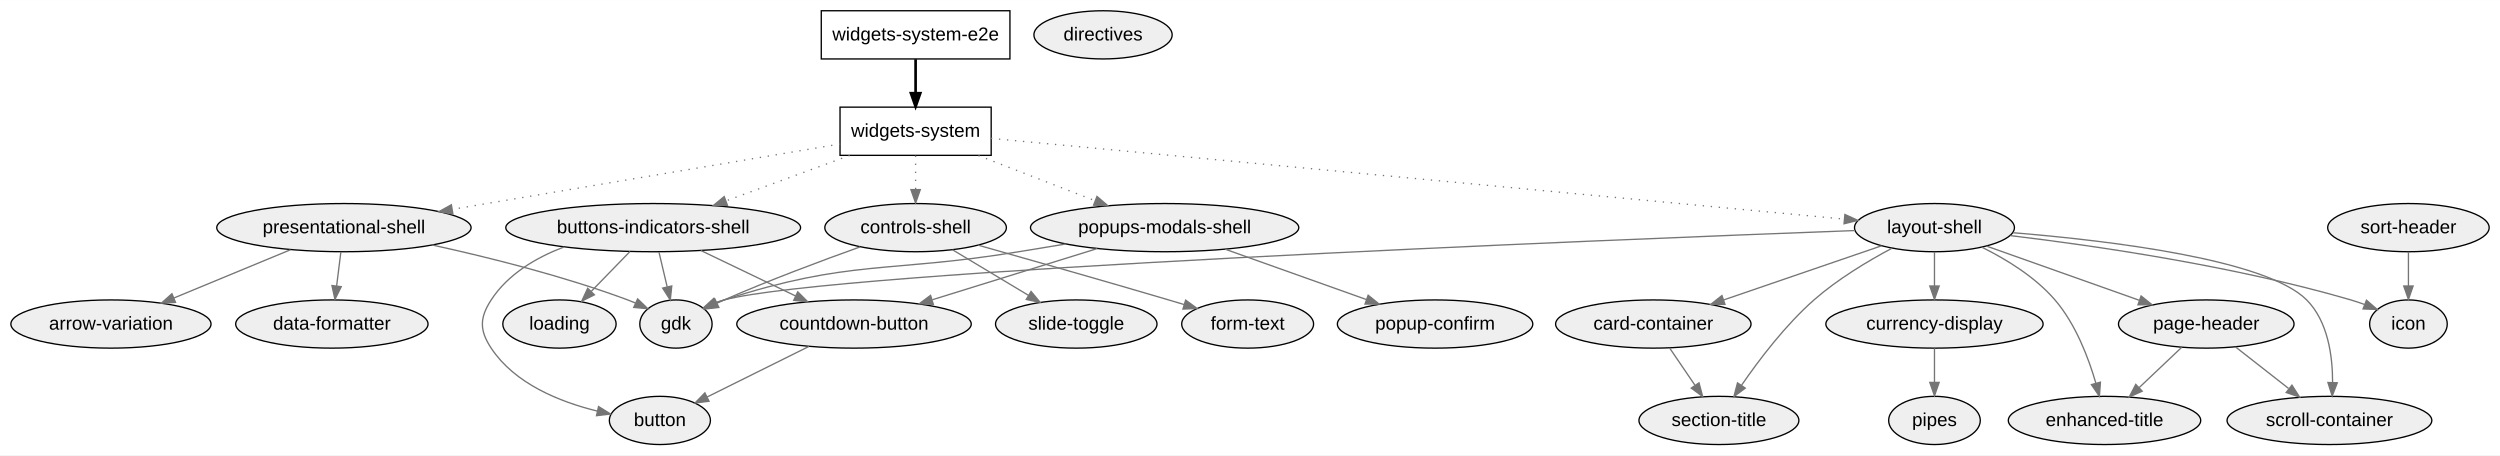
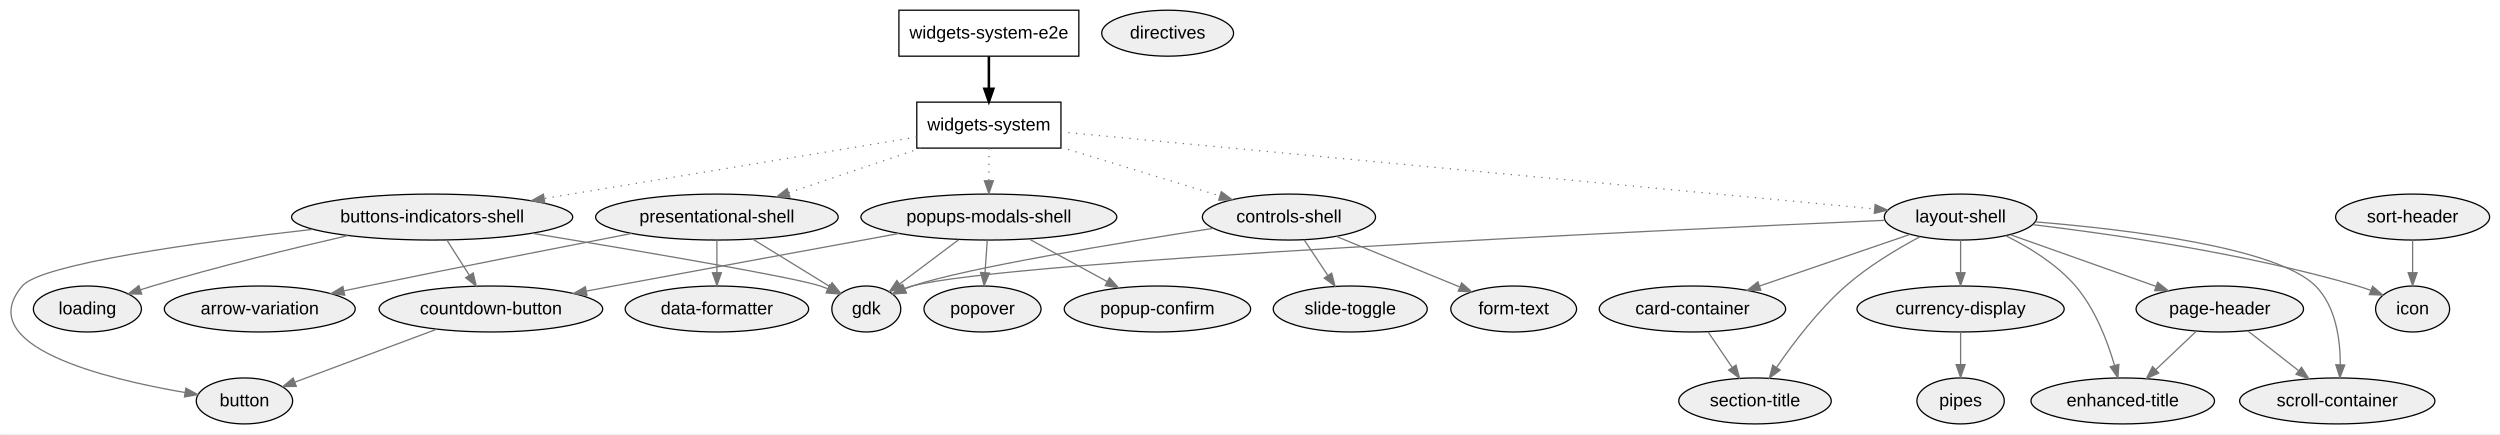
- <svg xmlns="http://www.w3.org/2000/svg" width="1867pt" height="340pt" viewBox="0.00 0.00 1867.26 339.98">
+ <svg xmlns="http://www.w3.org/2000/svg" width="1958pt" height="340pt" viewBox="0.00 0.00 1957.79 339.98">
  <g id="graph0" class="graph" transform="scale(1 1) rotate(0) translate(7.992 331.992)">
-     <polygon fill="#ffffff" stroke="transparent" points="-7.992,7.992 -7.992,-331.992 1859.27,-331.992 1859.27,7.992 -7.992,7.992" />
+     <polygon fill="#ffffff" stroke="transparent" points="-7.992,7.992 -7.992,-331.992 1949.798,-331.992 1949.798,7.992 -7.992,7.992" />
    <g id="node1" class="node">
-       <ellipse fill="#efefef" stroke="#000000" cx="74.875" cy="-90" rx="74.75" ry="18" />
-       <text text-anchor="middle" x="74.875" y="-85.8" font-family="Arial" font-size="14.00" fill="#000000">arrow-variation</text>
+       <ellipse fill="#efefef" stroke="#000000" cx="195.404" cy="-90" rx="74.75" ry="18" />
+       <text text-anchor="middle" x="195.404" y="-85.8" font-family="Arial" font-size="14.00" fill="#000000">arrow-variation</text>
    </g>
    <g id="node2" class="node">
-       <ellipse fill="#efefef" stroke="#000000" cx="484.875" cy="-18" rx="37.754" ry="18" />
-       <text text-anchor="middle" x="484.875" y="-13.8" font-family="Arial" font-size="14.00" fill="#000000">button</text>
+       <ellipse fill="#efefef" stroke="#000000" cx="183.404" cy="-18" rx="37.754" ry="18" />
+       <text text-anchor="middle" x="183.404" y="-13.8" font-family="Arial" font-size="14.00" fill="#000000">button</text>
    </g>
    <g id="node3" class="node">
-       <ellipse fill="#efefef" stroke="#000000" cx="479.875" cy="-162" rx="110.101" ry="18" />
-       <text text-anchor="middle" x="479.875" y="-157.8" font-family="Arial" font-size="14.00" fill="#000000">buttons-indicators-shell</text>
+       <ellipse fill="#efefef" stroke="#000000" cx="330.404" cy="-162" rx="110.101" ry="18" />
+       <text text-anchor="middle" x="330.404" y="-157.8" font-family="Arial" font-size="14.00" fill="#000000">buttons-indicators-shell</text>
    </g>
    <g id="edge2" class="edge">
-       <path fill="none" stroke="#757575" d="M413.152,-147.538C392.174,-139.51 371.27,-127.105 358.875,-108 350.166,-94.577 350.067,-85.358 358.875,-72 376.377,-45.457 409.926,-31.911 438.007,-25.026" />
-       <polygon fill="#757575" stroke="#757575" points="439.068,-28.375 448.065,-22.779 437.542,-21.543 439.068,-28.375" />
+       <path fill="none" stroke="#757575" d="M236.665,-152.385C147.269,-142.248 24.093,-125.367 9.403,-108 -30.312,-61.045 72.893,-35.519 136.93,-24.577" />
+       <polygon fill="#757575" stroke="#757575" points="137.544,-28.023 146.843,-22.945 136.407,-21.116 137.544,-28.023" />
    </g>
    <g id="node4" class="node">
-       <ellipse fill="#efefef" stroke="#000000" cx="496.875" cy="-90" rx="27" ry="18" />
-       <text text-anchor="middle" x="496.875" y="-85.8" font-family="Arial" font-size="14.00" fill="#000000">gdk</text>
+       <ellipse fill="#efefef" stroke="#000000" cx="670.404" cy="-90" rx="27" ry="18" />
+       <text text-anchor="middle" x="670.404" y="-85.8" font-family="Arial" font-size="14.00" fill="#000000">gdk</text>
    </g>
    <g id="edge1" class="edge">
-       <path fill="none" stroke="#757575" d="M484.164,-143.831C486.031,-135.927 488.26,-126.487 490.326,-117.737" />
-       <polygon fill="#757575" stroke="#757575" points="493.753,-118.45 492.645,-107.913 486.941,-116.841 493.753,-118.45" />
+       <path fill="none" stroke="#757575" d="M408.874,-149.263C491.731,-135.622 613.285,-114.992 634.404,-108 636.294,-107.374 638.21,-106.664 640.122,-105.897" />
+       <polygon fill="#757575" stroke="#757575" points="641.809,-108.977 649.516,-101.707 638.957,-102.585 641.809,-108.977" />
    </g>
    <g id="node5" class="node">
-       <ellipse fill="#efefef" stroke="#000000" cx="629.875" cy="-90" rx="87.571" ry="18" />
-       <text text-anchor="middle" x="629.875" y="-85.8" font-family="Arial" font-size="14.00" fill="#000000">countdown-button</text>
+       <ellipse fill="#efefef" stroke="#000000" cx="376.404" cy="-90" rx="87.571" ry="18" />
+       <text text-anchor="middle" x="376.404" y="-85.8" font-family="Arial" font-size="14.00" fill="#000000">countdown-button</text>
    </g>
    <g id="edge3" class="edge">
-       <path fill="none" stroke="#757575" d="M515.423,-144.937C536.667,-134.74 563.815,-121.709 586.338,-110.897" />
-       <polygon fill="#757575" stroke="#757575" points="587.857,-114.051 595.357,-106.568 584.827,-107.74 587.857,-114.051" />
+       <path fill="none" stroke="#757575" d="M342.011,-143.831C347.281,-135.583 353.618,-125.663 359.41,-116.599" />
+       <polygon fill="#757575" stroke="#757575" points="362.524,-118.225 364.959,-107.913 356.625,-114.456 362.524,-118.225" />
    </g>
    <g id="node6" class="node">
-       <ellipse fill="#efefef" stroke="#000000" cx="409.875" cy="-90" rx="42.328" ry="18" />
-       <text text-anchor="middle" x="409.875" y="-85.8" font-family="Arial" font-size="14.00" fill="#000000">loading</text>
+       <ellipse fill="#efefef" stroke="#000000" cx="60.404" cy="-90" rx="42.328" ry="18" />
+       <text text-anchor="middle" x="60.404" y="-85.8" font-family="Arial" font-size="14.00" fill="#000000">loading</text>
    </g>
    <g id="edge4" class="edge">
-       <path fill="none" stroke="#757575" d="M462.571,-144.202C453.796,-135.176 443.006,-124.078 433.481,-114.28" />
-       <polygon fill="#757575" stroke="#757575" points="435.977,-111.827 426.497,-107.097 430.958,-116.707 435.977,-111.827" />
+       <path fill="none" stroke="#757575" d="M264.308,-147.473C220.616,-137.437 162.241,-123.2 111.403,-108 108.3,-107.072 105.107,-106.067 101.904,-105.023" />
+       <polygon fill="#757575" stroke="#757575" points="102.944,-101.68 92.35,-101.811 100.713,-108.316 102.944,-101.68" />
    </g>
    <g id="edge9" class="edge">
-       <path fill="none" stroke="#757575" d="M596.244,-73.301C573.45,-61.982 543.378,-47.05 520.228,-35.555" />
-       <polygon fill="#757575" stroke="#757575" points="521.604,-32.331 511.091,-31.018 518.491,-38.6 521.604,-32.331" />
+       <path fill="none" stroke="#757575" d="M334.049,-74.199C300.965,-61.857 255.327,-44.831 222.975,-32.763" />
+       <polygon fill="#757575" stroke="#757575" points="223.983,-29.403 213.39,-29.187 221.536,-35.961 223.983,-29.403" />
    </g>
    <g id="node7" class="node">
-       <ellipse fill="#efefef" stroke="#000000" cx="1226.875" cy="-90" rx="72.986" ry="18" />
-       <text text-anchor="middle" x="1226.875" y="-85.8" font-family="Arial" font-size="14.00" fill="#000000">card-container</text>
+       <ellipse fill="#efefef" stroke="#000000" cx="1317.403" cy="-90" rx="72.986" ry="18" />
+       <text text-anchor="middle" x="1317.403" y="-85.8" font-family="Arial" font-size="14.00" fill="#000000">card-container</text>
    </g>
    <g id="node8" class="node">
-       <ellipse fill="#efefef" stroke="#000000" cx="1275.875" cy="-18" rx="59.722" ry="18" />
-       <text text-anchor="middle" x="1275.875" y="-13.8" font-family="Arial" font-size="14.00" fill="#000000">section-title</text>
+       <ellipse fill="#efefef" stroke="#000000" cx="1366.403" cy="-18" rx="59.722" ry="18" />
+       <text text-anchor="middle" x="1366.403" y="-13.8" font-family="Arial" font-size="14.00" fill="#000000">section-title</text>
    </g>
    <g id="edge5" class="edge">
-       <path fill="none" stroke="#757575" d="M1238.987,-72.202C1244.7,-63.808 1251.632,-53.622 1257.938,-44.356" />
-       <polygon fill="#757575" stroke="#757575" points="1260.999,-46.079 1263.732,-35.843 1255.212,-42.141 1260.999,-46.079" />
+       <path fill="none" stroke="#757575" d="M1329.516,-72.202C1335.229,-63.808 1342.161,-53.622 1348.467,-44.356" />
+       <polygon fill="#757575" stroke="#757575" points="1351.528,-46.079 1354.261,-35.843 1345.741,-42.141 1351.528,-46.079" />
    </g>
    <g id="node9" class="node">
-       <ellipse fill="#efefef" stroke="#000000" cx="675.875" cy="-162" rx="67.811" ry="18" />
-       <text text-anchor="middle" x="675.875" y="-157.8" font-family="Arial" font-size="14.00" fill="#000000">controls-shell</text>
+       <ellipse fill="#efefef" stroke="#000000" cx="1001.404" cy="-162" rx="67.811" ry="18" />
+       <text text-anchor="middle" x="1001.404" y="-157.8" font-family="Arial" font-size="14.00" fill="#000000">controls-shell</text>
    </g>
    <g id="edge6" class="edge">
-       <path fill="none" stroke="#757575" d="M634.435,-147.624C605.642,-137.327 566.548,-122.73 532.875,-108 531.098,-107.223 529.284,-106.403 527.461,-105.558" />
-       <polygon fill="#757575" stroke="#757575" points="528.936,-102.384 518.406,-101.215 525.909,-108.696 528.936,-102.384" />
+       <path fill="none" stroke="#757575" d="M941.953,-153.151C868.824,-141.912 749.121,-122.267 706.404,-108 704.515,-107.369 702.6,-106.656 700.689,-105.886" />
+       <polygon fill="#757575" stroke="#757575" points="701.856,-102.573 691.298,-101.687 698.999,-108.964 701.856,-102.573" />
    </g>
    <g id="node10" class="node">
-       <ellipse fill="#efefef" stroke="#000000" cx="795.875" cy="-90" rx="60.304" ry="18" />
-       <text text-anchor="middle" x="795.875" y="-85.8" font-family="Arial" font-size="14.00" fill="#000000">slide-toggle</text>
+       <ellipse fill="#efefef" stroke="#000000" cx="1049.403" cy="-90" rx="60.304" ry="18" />
+       <text text-anchor="middle" x="1049.403" y="-85.8" font-family="Arial" font-size="14.00" fill="#000000">slide-toggle</text>
    </g>
    <g id="edge7" class="edge">
-       <path fill="none" stroke="#757575" d="M703.405,-145.482C720.293,-135.349 742.092,-122.269 760.283,-111.355" />
-       <polygon fill="#757575" stroke="#757575" points="762.112,-114.34 768.886,-106.193 758.51,-108.337 762.112,-114.34" />
+       <path fill="none" stroke="#757575" d="M1013.269,-144.202C1018.865,-135.808 1025.656,-125.622 1031.833,-116.356" />
+       <polygon fill="#757575" stroke="#757575" points="1034.874,-118.105 1037.508,-107.843 1029.049,-114.222 1034.874,-118.105" />
    </g>
    <g id="node11" class="node">
-       <ellipse fill="#efefef" stroke="#000000" cx="923.875" cy="-90" rx="49.251" ry="18" />
-       <text text-anchor="middle" x="923.875" y="-85.8" font-family="Arial" font-size="14.00" fill="#000000">form-text</text>
+       <ellipse fill="#efefef" stroke="#000000" cx="1177.403" cy="-90" rx="49.251" ry="18" />
+       <text text-anchor="middle" x="1177.403" y="-85.8" font-family="Arial" font-size="14.00" fill="#000000">form-text</text>
    </g>
    <g id="edge8" class="edge">
-       <path fill="none" stroke="#757575" d="M722.544,-148.916C760.837,-138.12 816.438,-122.307 864.875,-108 868.638,-106.888 872.533,-105.726 876.444,-104.551" />
-       <polygon fill="#757575" stroke="#757575" points="877.575,-107.866 886.135,-101.623 875.55,-101.165 877.575,-107.866" />
+       <path fill="none" stroke="#757575" d="M1038.729,-146.731C1066.923,-135.197 1105.645,-119.356 1135.007,-107.344" />
+       <polygon fill="#757575" stroke="#757575" points="1136.646,-110.455 1144.577,-103.429 1133.996,-103.976 1136.646,-110.455" />
    </g>
    <g id="node12" class="node">
-       <ellipse fill="#efefef" stroke="#000000" cx="1436.875" cy="-90" rx="81.138" ry="18" />
-       <text text-anchor="middle" x="1436.875" y="-85.8" font-family="Arial" font-size="14.00" fill="#000000">currency-display</text>
+       <ellipse fill="#efefef" stroke="#000000" cx="1527.403" cy="-90" rx="81.138" ry="18" />
+       <text text-anchor="middle" x="1527.403" y="-85.8" font-family="Arial" font-size="14.00" fill="#000000">currency-display</text>
    </g>
    <g id="node13" class="node">
-       <ellipse fill="#efefef" stroke="#000000" cx="1436.875" cy="-18" rx="34.226" ry="18" />
-       <text text-anchor="middle" x="1436.875" y="-13.8" font-family="Arial" font-size="14.00" fill="#000000">pipes</text>
+       <ellipse fill="#efefef" stroke="#000000" cx="1527.403" cy="-18" rx="34.226" ry="18" />
+       <text text-anchor="middle" x="1527.403" y="-13.8" font-family="Arial" font-size="14.00" fill="#000000">pipes</text>
    </g>
    <g id="edge10" class="edge">
-       <path fill="none" stroke="#757575" d="M1436.875,-71.831C1436.875,-64.131 1436.875,-54.974 1436.875,-46.417" />
-       <polygon fill="#757575" stroke="#757575" points="1440.375,-46.413 1436.875,-36.413 1433.375,-46.413 1440.375,-46.413" />
+       <path fill="none" stroke="#757575" d="M1527.403,-71.831C1527.403,-64.131 1527.403,-54.974 1527.403,-46.417" />
+       <polygon fill="#757575" stroke="#757575" points="1530.904,-46.413 1527.403,-36.413 1523.904,-46.413 1530.904,-46.413" />
    </g>
    <g id="node14" class="node">
-       <ellipse fill="#efefef" stroke="#000000" cx="239.875" cy="-90" rx="71.838" ry="18" />
-       <text text-anchor="middle" x="239.875" y="-85.8" font-family="Arial" font-size="14.00" fill="#000000">data-formatter</text>
+       <ellipse fill="#efefef" stroke="#000000" cx="553.404" cy="-90" rx="71.838" ry="18" />
+       <text text-anchor="middle" x="553.404" y="-85.8" font-family="Arial" font-size="14.00" fill="#000000">data-formatter</text>
    </g>
    <g id="node15" class="node">
-       <ellipse fill="#efefef" stroke="#000000" cx="815.875" cy="-306" rx="51.623" ry="18" />
-       <text text-anchor="middle" x="815.875" y="-301.8" font-family="Arial" font-size="14.00" fill="#000000">directives</text>
+       <ellipse fill="#efefef" stroke="#000000" cx="906.404" cy="-306" rx="51.623" ry="18" />
+       <text text-anchor="middle" x="906.404" y="-301.8" font-family="Arial" font-size="14.00" fill="#000000">directives</text>
    </g>
    <g id="node16" class="node">
-       <ellipse fill="#efefef" stroke="#000000" cx="1563.875" cy="-18" rx="71.859" ry="18" />
-       <text text-anchor="middle" x="1563.875" y="-13.8" font-family="Arial" font-size="14.00" fill="#000000">enhanced-title</text>
+       <ellipse fill="#efefef" stroke="#000000" cx="1654.403" cy="-18" rx="71.859" ry="18" />
+       <text text-anchor="middle" x="1654.403" y="-13.8" font-family="Arial" font-size="14.00" fill="#000000">enhanced-title</text>
    </g>
    <g id="node17" class="node">
-       <ellipse fill="#efefef" stroke="#000000" cx="1790.875" cy="-90" rx="28.991" ry="18" />
-       <text text-anchor="middle" x="1790.875" y="-85.8" font-family="Arial" font-size="14.00" fill="#000000">icon</text>
+       <ellipse fill="#efefef" stroke="#000000" cx="1881.403" cy="-90" rx="28.991" ry="18" />
+       <text text-anchor="middle" x="1881.403" y="-85.8" font-family="Arial" font-size="14.00" fill="#000000">icon</text>
    </g>
    <g id="node18" class="node">
-       <ellipse fill="#efefef" stroke="#000000" cx="1436.875" cy="-162" rx="59.724" ry="18" />
-       <text text-anchor="middle" x="1436.875" y="-157.8" font-family="Arial" font-size="14.00" fill="#000000">layout-shell</text>
+       <ellipse fill="#efefef" stroke="#000000" cx="1527.403" cy="-162" rx="59.724" ry="18" />
+       <text text-anchor="middle" x="1527.403" y="-157.8" font-family="Arial" font-size="14.00" fill="#000000">layout-shell</text>
    </g>
    <g id="edge11" class="edge">
-       <path fill="none" stroke="#757575" d="M1377.435,-159.837C1189.222,-152.793 613.984,-129.721 532.875,-108 530.9,-107.471 528.907,-106.828 526.925,-106.104" />
-       <polygon fill="#757575" stroke="#757575" points="527.819,-102.68 517.249,-101.96 525.064,-109.115 527.819,-102.68" />
+       <path fill="none" stroke="#757575" d="M1467.901,-159.449C1291.523,-151.698 779.259,-127.745 706.404,-108 704.266,-107.421 702.107,-106.709 699.963,-105.907" />
+       <polygon fill="#757575" stroke="#757575" points="701.352,-102.694 690.784,-101.937 698.573,-109.119 701.352,-102.694" />
    </g>
    <g id="edge12" class="edge">
-       <path fill="none" stroke="#757575" d="M1397.375,-148.457C1364.001,-137.015 1315.927,-120.532 1279.329,-107.984" />
-       <polygon fill="#757575" stroke="#757575" points="1280.405,-104.653 1269.811,-104.721 1278.135,-111.275 1280.405,-104.653" />
+       <path fill="none" stroke="#757575" d="M1487.904,-148.457C1454.53,-137.015 1406.456,-120.532 1369.858,-107.984" />
+       <polygon fill="#757575" stroke="#757575" points="1370.934,-104.653 1360.34,-104.721 1368.664,-111.275 1370.934,-104.653" />
    </g>
    <g id="edge18" class="edge">
-       <path fill="none" stroke="#757575" d="M1405.007,-146.556C1386.884,-136.908 1364.384,-123.408 1346.875,-108 1325.593,-89.272 1306.013,-63.522 1292.83,-44.362" />
-       <polygon fill="#757575" stroke="#757575" points="1295.557,-42.145 1287.066,-35.808 1289.752,-46.057 1295.557,-42.145" />
+       <path fill="none" stroke="#757575" d="M1495.536,-146.556C1477.413,-136.908 1454.913,-123.408 1437.403,-108 1416.122,-89.272 1396.542,-63.522 1383.358,-44.362" />
+       <polygon fill="#757575" stroke="#757575" points="1386.085,-42.145 1377.595,-35.808 1380.28,-46.057 1386.085,-42.145" />
    </g>
    <g id="edge13" class="edge">
-       <path fill="none" stroke="#757575" d="M1436.875,-143.831C1436.875,-136.131 1436.875,-126.974 1436.875,-118.417" />
-       <polygon fill="#757575" stroke="#757575" points="1440.375,-118.413 1436.875,-108.413 1433.375,-118.413 1440.375,-118.413" />
+       <path fill="none" stroke="#757575" d="M1527.403,-143.831C1527.403,-136.131 1527.403,-126.974 1527.403,-118.417" />
+       <polygon fill="#757575" stroke="#757575" points="1530.904,-118.413 1527.403,-108.413 1523.904,-118.413 1530.904,-118.413" />
    </g>
    <g id="edge14" class="edge">
-       <path fill="none" stroke="#757575" d="M1472.233,-147.399C1490.567,-138.337 1512.143,-125.132 1526.875,-108 1542.28,-90.084 1551.897,-64.881 1557.451,-45.7" />
-       <polygon fill="#757575" stroke="#757575" points="1560.837,-46.586 1560.062,-36.02 1554.079,-44.763 1560.837,-46.586" />
+       <path fill="none" stroke="#757575" d="M1562.762,-147.399C1581.096,-138.337 1602.672,-125.132 1617.403,-108 1632.809,-90.084 1642.425,-64.881 1647.98,-45.7" />
+       <polygon fill="#757575" stroke="#757575" points="1651.366,-46.586 1650.591,-36.02 1644.607,-44.763 1651.366,-46.586" />
    </g>
    <g id="edge15" class="edge">
-       <path fill="none" stroke="#757575" d="M1493.641,-156.025C1556.658,-148.502 1660.948,-133.39 1747.875,-108 1751.239,-107.017 1754.696,-105.852 1758.118,-104.594" />
-       <polygon fill="#757575" stroke="#757575" points="1759.539,-107.796 1767.562,-100.877 1756.975,-101.282 1759.539,-107.796" />
+       <path fill="none" stroke="#757575" d="M1584.17,-156.025C1647.187,-148.502 1751.477,-133.39 1838.403,-108 1841.768,-107.017 1845.225,-105.852 1848.647,-104.594" />
+       <polygon fill="#757575" stroke="#757575" points="1850.068,-107.796 1858.091,-100.877 1847.504,-101.282 1850.068,-107.796" />
    </g>
    <g id="node19" class="node">
-       <ellipse fill="#efefef" stroke="#000000" cx="1639.875" cy="-90" rx="65.562" ry="18" />
-       <text text-anchor="middle" x="1639.875" y="-85.8" font-family="Arial" font-size="14.00" fill="#000000">page-header</text>
+       <ellipse fill="#efefef" stroke="#000000" cx="1730.403" cy="-90" rx="65.562" ry="18" />
+       <text text-anchor="middle" x="1730.403" y="-85.8" font-family="Arial" font-size="14.00" fill="#000000">page-header</text>
    </g>
    <g id="edge16" class="edge">
-       <path fill="none" stroke="#757575" d="M1476.015,-148.118C1508.451,-136.613 1554.76,-120.189 1589.878,-107.733" />
-       <polygon fill="#757575" stroke="#757575" points="1591.21,-110.974 1599.465,-104.332 1588.87,-104.377 1591.21,-110.974" />
+       <path fill="none" stroke="#757575" d="M1566.544,-148.118C1598.98,-136.613 1645.289,-120.189 1680.406,-107.733" />
+       <polygon fill="#757575" stroke="#757575" points="1681.739,-110.974 1689.994,-104.332 1679.399,-104.377 1681.739,-110.974" />
    </g>
    <g id="node20" class="node">
-       <ellipse fill="#efefef" stroke="#000000" cx="1731.875" cy="-18" rx="76.477" ry="18" />
-       <text text-anchor="middle" x="1731.875" y="-13.8" font-family="Arial" font-size="14.00" fill="#000000">scroll-container</text>
+       <ellipse fill="#efefef" stroke="#000000" cx="1822.403" cy="-18" rx="76.477" ry="18" />
+       <text text-anchor="middle" x="1822.403" y="-13.8" font-family="Arial" font-size="14.00" fill="#000000">scroll-container</text>
    </g>
    <g id="edge17" class="edge">
-       <path fill="none" stroke="#757575" d="M1495.509,-158.211C1567.794,-152.292 1684.794,-138.237 1714.875,-108 1730.75,-92.042 1734.267,-66.213 1734.238,-46.31" />
-       <polygon fill="#757575" stroke="#757575" points="1737.734,-46.132 1733.93,-36.244 1730.738,-46.346 1737.734,-46.132" />
+       <path fill="none" stroke="#757575" d="M1586.038,-158.211C1658.323,-152.292 1775.322,-138.237 1805.403,-108 1821.279,-92.042 1824.795,-66.213 1824.767,-46.31" />
+       <polygon fill="#757575" stroke="#757575" points="1828.263,-46.132 1824.459,-36.244 1821.266,-46.346 1828.263,-46.132" />
    </g>
    <g id="edge19" class="edge">
-       <path fill="none" stroke="#757575" d="M1621.477,-72.571C1611.933,-63.529 1600.116,-52.334 1589.674,-42.442" />
-       <polygon fill="#757575" stroke="#757575" points="1592.033,-39.855 1582.366,-35.518 1587.219,-44.937 1592.033,-39.855" />
+       <path fill="none" stroke="#757575" d="M1712.006,-72.571C1702.461,-63.529 1690.645,-52.334 1680.203,-42.442" />
+       <polygon fill="#757575" stroke="#757575" points="1682.562,-39.855 1672.895,-35.518 1677.747,-44.937 1682.562,-39.855" />
    </g>
    <g id="edge20" class="edge">
-       <path fill="none" stroke="#757575" d="M1661.677,-72.937C1673.533,-63.658 1688.387,-52.034 1701.375,-41.87" />
-       <polygon fill="#757575" stroke="#757575" points="1703.871,-44.36 1709.589,-35.441 1699.557,-38.847 1703.871,-44.36" />
+       <path fill="none" stroke="#757575" d="M1752.206,-72.937C1764.062,-63.658 1778.916,-52.034 1791.903,-41.87" />
+       <polygon fill="#757575" stroke="#757575" points="1794.4,-44.36 1800.118,-35.441 1790.086,-38.847 1794.4,-44.36" />
    </g>
    <g id="node21" class="node">
-       <ellipse fill="#efefef" stroke="#000000" cx="1063.875" cy="-90" rx="72.986" ry="18" />
-       <text text-anchor="middle" x="1063.875" y="-85.8" font-family="Arial" font-size="14.00" fill="#000000">popup-confirm</text>
+       <ellipse fill="#efefef" stroke="#000000" cx="761.404" cy="-90" rx="45.843" ry="18" />
+       <text text-anchor="middle" x="761.404" y="-85.8" font-family="Arial" font-size="14.00" fill="#000000">popover</text>
    </g>
    <g id="node22" class="node">
-       <ellipse fill="#efefef" stroke="#000000" cx="861.875" cy="-162" rx="100.213" ry="18" />
-       <text text-anchor="middle" x="861.875" y="-157.8" font-family="Arial" font-size="14.00" fill="#000000">popups-modals-shell</text>
+       <ellipse fill="#efefef" stroke="#000000" cx="898.404" cy="-90" rx="72.986" ry="18" />
+       <text text-anchor="middle" x="898.404" y="-85.8" font-family="Arial" font-size="14.00" fill="#000000">popup-confirm</text>
+     </g>
+     <g id="node23" class="node">
+       <ellipse fill="#efefef" stroke="#000000" cx="766.404" cy="-162" rx="100.213" ry="18" />
+       <text text-anchor="middle" x="766.404" y="-157.8" font-family="Arial" font-size="14.00" fill="#000000">popups-modals-shell</text>
    </g>
    <g id="edge21" class="edge">
-       <path fill="none" stroke="#757575" d="M788,-149.786C776.25,-147.847 764.23,-145.867 752.875,-144 655.109,-127.928 627.141,-138.5 532.875,-108 530.98,-107.387 529.061,-106.687 527.146,-105.928" />
-       <polygon fill="#757575" stroke="#757575" points="528.306,-102.614 517.746,-101.758 525.468,-109.012 528.306,-102.614" />
+       <path fill="none" stroke="#757575" d="M742.673,-144.202C728.656,-133.689 710.891,-120.366 696.483,-109.56" />
+       <polygon fill="#757575" stroke="#757575" points="698.541,-106.728 688.441,-103.528 694.341,-112.328 698.541,-106.728" />
    </g>
    <g id="edge22" class="edge">
-       <path fill="none" stroke="#757575" d="M811.534,-146.377C775.323,-135.139 726.383,-119.951 688.424,-108.17" />
-       <polygon fill="#757575" stroke="#757575" points="689.115,-104.72 678.527,-105.099 687.04,-111.406 689.115,-104.72" />
+       <path fill="none" stroke="#757575" d="M695.997,-149.144C636.429,-138.249 548.812,-122.18 472.404,-108 465.626,-106.742 458.581,-105.43 451.524,-104.113" />
+       <polygon fill="#757575" stroke="#757575" points="451.678,-100.581 441.205,-102.184 450.392,-107.462 451.678,-100.581" />
    </g>
    <g id="edge23" class="edge">
-       <path fill="none" stroke="#757575" d="M907.207,-145.842C938.41,-134.72 979.922,-119.924 1012.376,-108.356" />
-       <polygon fill="#757575" stroke="#757575" points="1013.891,-111.532 1022.135,-104.877 1011.54,-104.938 1013.891,-111.532" />
-     </g>
-     <g id="node23" class="node">
-       <ellipse fill="#efefef" stroke="#000000" cx="248.875" cy="-162" rx="94.99" ry="18" />
-       <text text-anchor="middle" x="248.875" y="-157.8" font-family="Arial" font-size="14.00" fill="#000000">presentational-shell</text>
+       <path fill="none" stroke="#757575" d="M765.142,-143.831C764.607,-136.131 763.971,-126.974 763.377,-118.417" />
+       <polygon fill="#757575" stroke="#757575" points="766.867,-118.147 762.682,-108.413 759.884,-118.632 766.867,-118.147" />
+     </g>
+     <g id="edge24" class="edge">
+       <path fill="none" stroke="#757575" d="M798.021,-144.754C816.325,-134.77 839.525,-122.115 859.01,-111.488" />
+       <polygon fill="#757575" stroke="#757575" points="860.85,-114.471 867.953,-106.609 857.498,-108.325 860.85,-114.471" />
+     </g>
+     <g id="node24" class="node">
+       <ellipse fill="#efefef" stroke="#000000" cx="553.404" cy="-162" rx="94.99" ry="18" />
+       <text text-anchor="middle" x="553.404" y="-157.8" font-family="Arial" font-size="14.00" fill="#000000">presentational-shell</text>
+     </g>
+     <g id="edge26" class="edge">
+       <path fill="none" stroke="#757575" d="M486.621,-149.158C431.103,-138.405 350.046,-122.529 279.404,-108 273.601,-106.807 267.577,-105.55 261.54,-104.279" />
+       <polygon fill="#757575" stroke="#757575" points="261.913,-100.781 251.405,-102.135 260.464,-107.629 261.913,-100.781" />
    </g>
    <g id="edge25" class="edge">
-       <path fill="none" stroke="#757575" d="M208.956,-145.482C183.017,-134.749 149.089,-120.71 121.853,-109.439" />
-       <polygon fill="#757575" stroke="#757575" points="123.1,-106.168 112.522,-105.578 120.424,-112.636 123.1,-106.168" />
-     </g>
-     <g id="edge24" class="edge">
-       <path fill="none" stroke="#757575" d="M314.932,-149C357.332,-139.726 413.181,-125.763 460.875,-108 462.741,-107.305 464.638,-106.541 466.536,-105.734" />
-       <polygon fill="#757575" stroke="#757575" points="468.266,-108.79 475.891,-101.434 465.343,-102.43 468.266,-108.79" />
-     </g>
-     <g id="edge26" class="edge">
-       <path fill="none" stroke="#757575" d="M246.604,-143.831C245.641,-136.131 244.496,-126.974 243.427,-118.417" />
-       <polygon fill="#757575" stroke="#757575" points="246.89,-117.902 242.176,-108.413 239.944,-118.77 246.89,-117.902" />
-     </g>
-     <g id="node24" class="node">
-       <ellipse fill="#efefef" stroke="#000000" cx="1790.875" cy="-162" rx="60.306" ry="18" />
-       <text text-anchor="middle" x="1790.875" y="-157.8" font-family="Arial" font-size="14.00" fill="#000000">sort-header</text>
+       <path fill="none" stroke="#757575" d="M581.428,-144.754C599.67,-133.528 623.399,-118.926 641.763,-107.625" />
+       <polygon fill="#757575" stroke="#757575" points="643.618,-110.593 650.3,-102.371 639.949,-104.632 643.618,-110.593" />
    </g>
    <g id="edge27" class="edge">
-       <path fill="none" stroke="#757575" d="M1790.875,-143.831C1790.875,-136.131 1790.875,-126.974 1790.875,-118.417" />
-       <polygon fill="#757575" stroke="#757575" points="1794.375,-118.413 1790.875,-108.413 1787.375,-118.413 1794.375,-118.413" />
+       <path fill="none" stroke="#757575" d="M553.404,-143.831C553.404,-136.131 553.404,-126.974 553.404,-118.417" />
+       <polygon fill="#757575" stroke="#757575" points="556.904,-118.413 553.404,-108.413 549.904,-118.413 556.904,-118.413" />
    </g>
    <g id="node25" class="node">
-       <polygon fill="none" stroke="#000000" points="732.322,-252 619.428,-252 619.428,-216 732.322,-216 732.322,-252" />
-       <text text-anchor="middle" x="675.875" y="-229.8" font-family="Arial" font-size="14.00" fill="#000000">widgets-system</text>
+       <ellipse fill="#efefef" stroke="#000000" cx="1881.403" cy="-162" rx="60.306" ry="18" />
+       <text text-anchor="middle" x="1881.403" y="-157.8" font-family="Arial" font-size="14.00" fill="#000000">sort-header</text>
    </g>
    <g id="edge28" class="edge">
-       <path fill="none" stroke="#757575" stroke-dasharray="1,5" d="M626.669,-215.924C598.55,-205.595 563.236,-192.622 534.291,-181.99" />
-       <polygon fill="#757575" stroke="#757575" points="535.333,-178.644 524.739,-178.481 532.919,-185.214 535.333,-178.644" />
+       <path fill="none" stroke="#757575" d="M1881.403,-143.831C1881.403,-136.131 1881.403,-126.974 1881.403,-118.417" />
+       <polygon fill="#757575" stroke="#757575" points="1884.904,-118.413 1881.403,-108.413 1877.904,-118.413 1884.904,-118.413" />
+     </g>
+     <g id="node26" class="node">
+       <polygon fill="none" stroke="#000000" points="822.85,-252 709.957,-252 709.957,-216 822.85,-216 822.85,-252" />
+       <text text-anchor="middle" x="766.404" y="-229.8" font-family="Arial" font-size="14.00" fill="#000000">widgets-system</text>
    </g>
    <g id="edge29" class="edge">
-       <path fill="none" stroke="#757575" stroke-dasharray="1,5" d="M675.875,-215.831C675.875,-208.131 675.875,-198.974 675.875,-190.417" />
-       <polygon fill="#757575" stroke="#757575" points="679.375,-190.413 675.875,-180.413 672.375,-190.413 679.375,-190.413" />
+       <path fill="none" stroke="#757575" stroke-dasharray="1,5" d="M709.851,-224.661C635.824,-212.436 505.292,-190.881 418.316,-176.518" />
+       <polygon fill="#757575" stroke="#757575" points="418.633,-173.023 408.196,-174.846 417.493,-179.929 418.633,-173.023" />
    </g>
    <g id="edge30" class="edge">
-       <path fill="none" stroke="#757575" stroke-dasharray="1,5" d="M732.142,-228.676C869.399,-215.69 1220.988,-182.425 1369.283,-168.395" />
-       <polygon fill="#757575" stroke="#757575" points="1369.977,-171.845 1379.603,-167.419 1369.318,-164.876 1369.977,-171.845" />
+       <path fill="none" stroke="#757575" stroke-dasharray="1,5" d="M822.692,-216.754C860.46,-205.183 909.935,-190.024 947.251,-178.591" />
+       <polygon fill="#757575" stroke="#757575" points="948.41,-181.897 956.946,-175.621 946.359,-175.204 948.41,-181.897" />
    </g>
    <g id="edge31" class="edge">
-       <path fill="none" stroke="#757575" stroke-dasharray="1,5" d="M722.81,-215.831C749.38,-205.546 782.662,-192.663 810.004,-182.079" />
-       <polygon fill="#757575" stroke="#757575" points="811.344,-185.313 819.407,-178.439 808.817,-178.785 811.344,-185.313" />
+       <path fill="none" stroke="#757575" stroke-dasharray="1,5" d="M822.671,-228.676C959.928,-215.69 1311.517,-182.425 1459.812,-168.395" />
+       <polygon fill="#757575" stroke="#757575" points="1460.506,-171.845 1470.132,-167.419 1459.847,-164.876 1460.506,-171.845" />
    </g>
    <g id="edge32" class="edge">
-       <path fill="none" stroke="#757575" stroke-dasharray="1,5" d="M619.613,-224.513C545.514,-212.019 414.714,-189.964 329.945,-175.67" />
-       <polygon fill="#757575" stroke="#757575" points="330.285,-172.178 319.842,-173.966 329.121,-179.081 330.285,-172.178" />
-     </g>
-     <g id="node26" class="node">
-       <polygon fill="none" stroke="#000000" points="746.33,-324 605.42,-324 605.42,-288 746.33,-288 746.33,-324" />
-       <text text-anchor="middle" x="675.875" y="-301.8" font-family="Arial" font-size="14.00" fill="#000000">widgets-system-e2e</text>
+       <path fill="none" stroke="#757575" stroke-dasharray="1,5" d="M766.404,-215.831C766.404,-208.131 766.404,-198.974 766.404,-190.417" />
+       <polygon fill="#757575" stroke="#757575" points="769.904,-190.413 766.404,-180.413 762.904,-190.413 769.904,-190.413" />
    </g>
    <g id="edge33" class="edge">
-       <path fill="none" stroke="#000000" stroke-width="2" d="M675.875,-287.831C675.875,-280.131 675.875,-270.974 675.875,-262.417" />
-       <polygon fill="#000000" stroke="#000000" stroke-width="2" points="679.375,-262.413 675.875,-252.413 672.375,-262.413 679.375,-262.413" />
+       <path fill="none" stroke="#757575" stroke-dasharray="1,5" d="M712.93,-215.924C681.436,-205.279 641.637,-191.825 609.67,-181.02" />
+       <polygon fill="#757575" stroke="#757575" points="610.613,-177.644 600.019,-177.757 608.371,-184.275 610.613,-177.644" />
+     </g>
+     <g id="node27" class="node">
+       <polygon fill="none" stroke="#000000" points="836.859,-324 695.948,-324 695.948,-288 836.859,-288 836.859,-324" />
+       <text text-anchor="middle" x="766.404" y="-301.8" font-family="Arial" font-size="14.00" fill="#000000">widgets-system-e2e</text>
+     </g>
+     <g id="edge34" class="edge">
+       <path fill="none" stroke="#000000" stroke-width="2" d="M766.404,-287.831C766.404,-280.131 766.404,-270.974 766.404,-262.417" />
+       <polygon fill="#000000" stroke="#000000" stroke-width="2" points="769.904,-262.413 766.404,-252.413 762.904,-262.413 769.904,-262.413" />
    </g>
  </g>
</svg>
